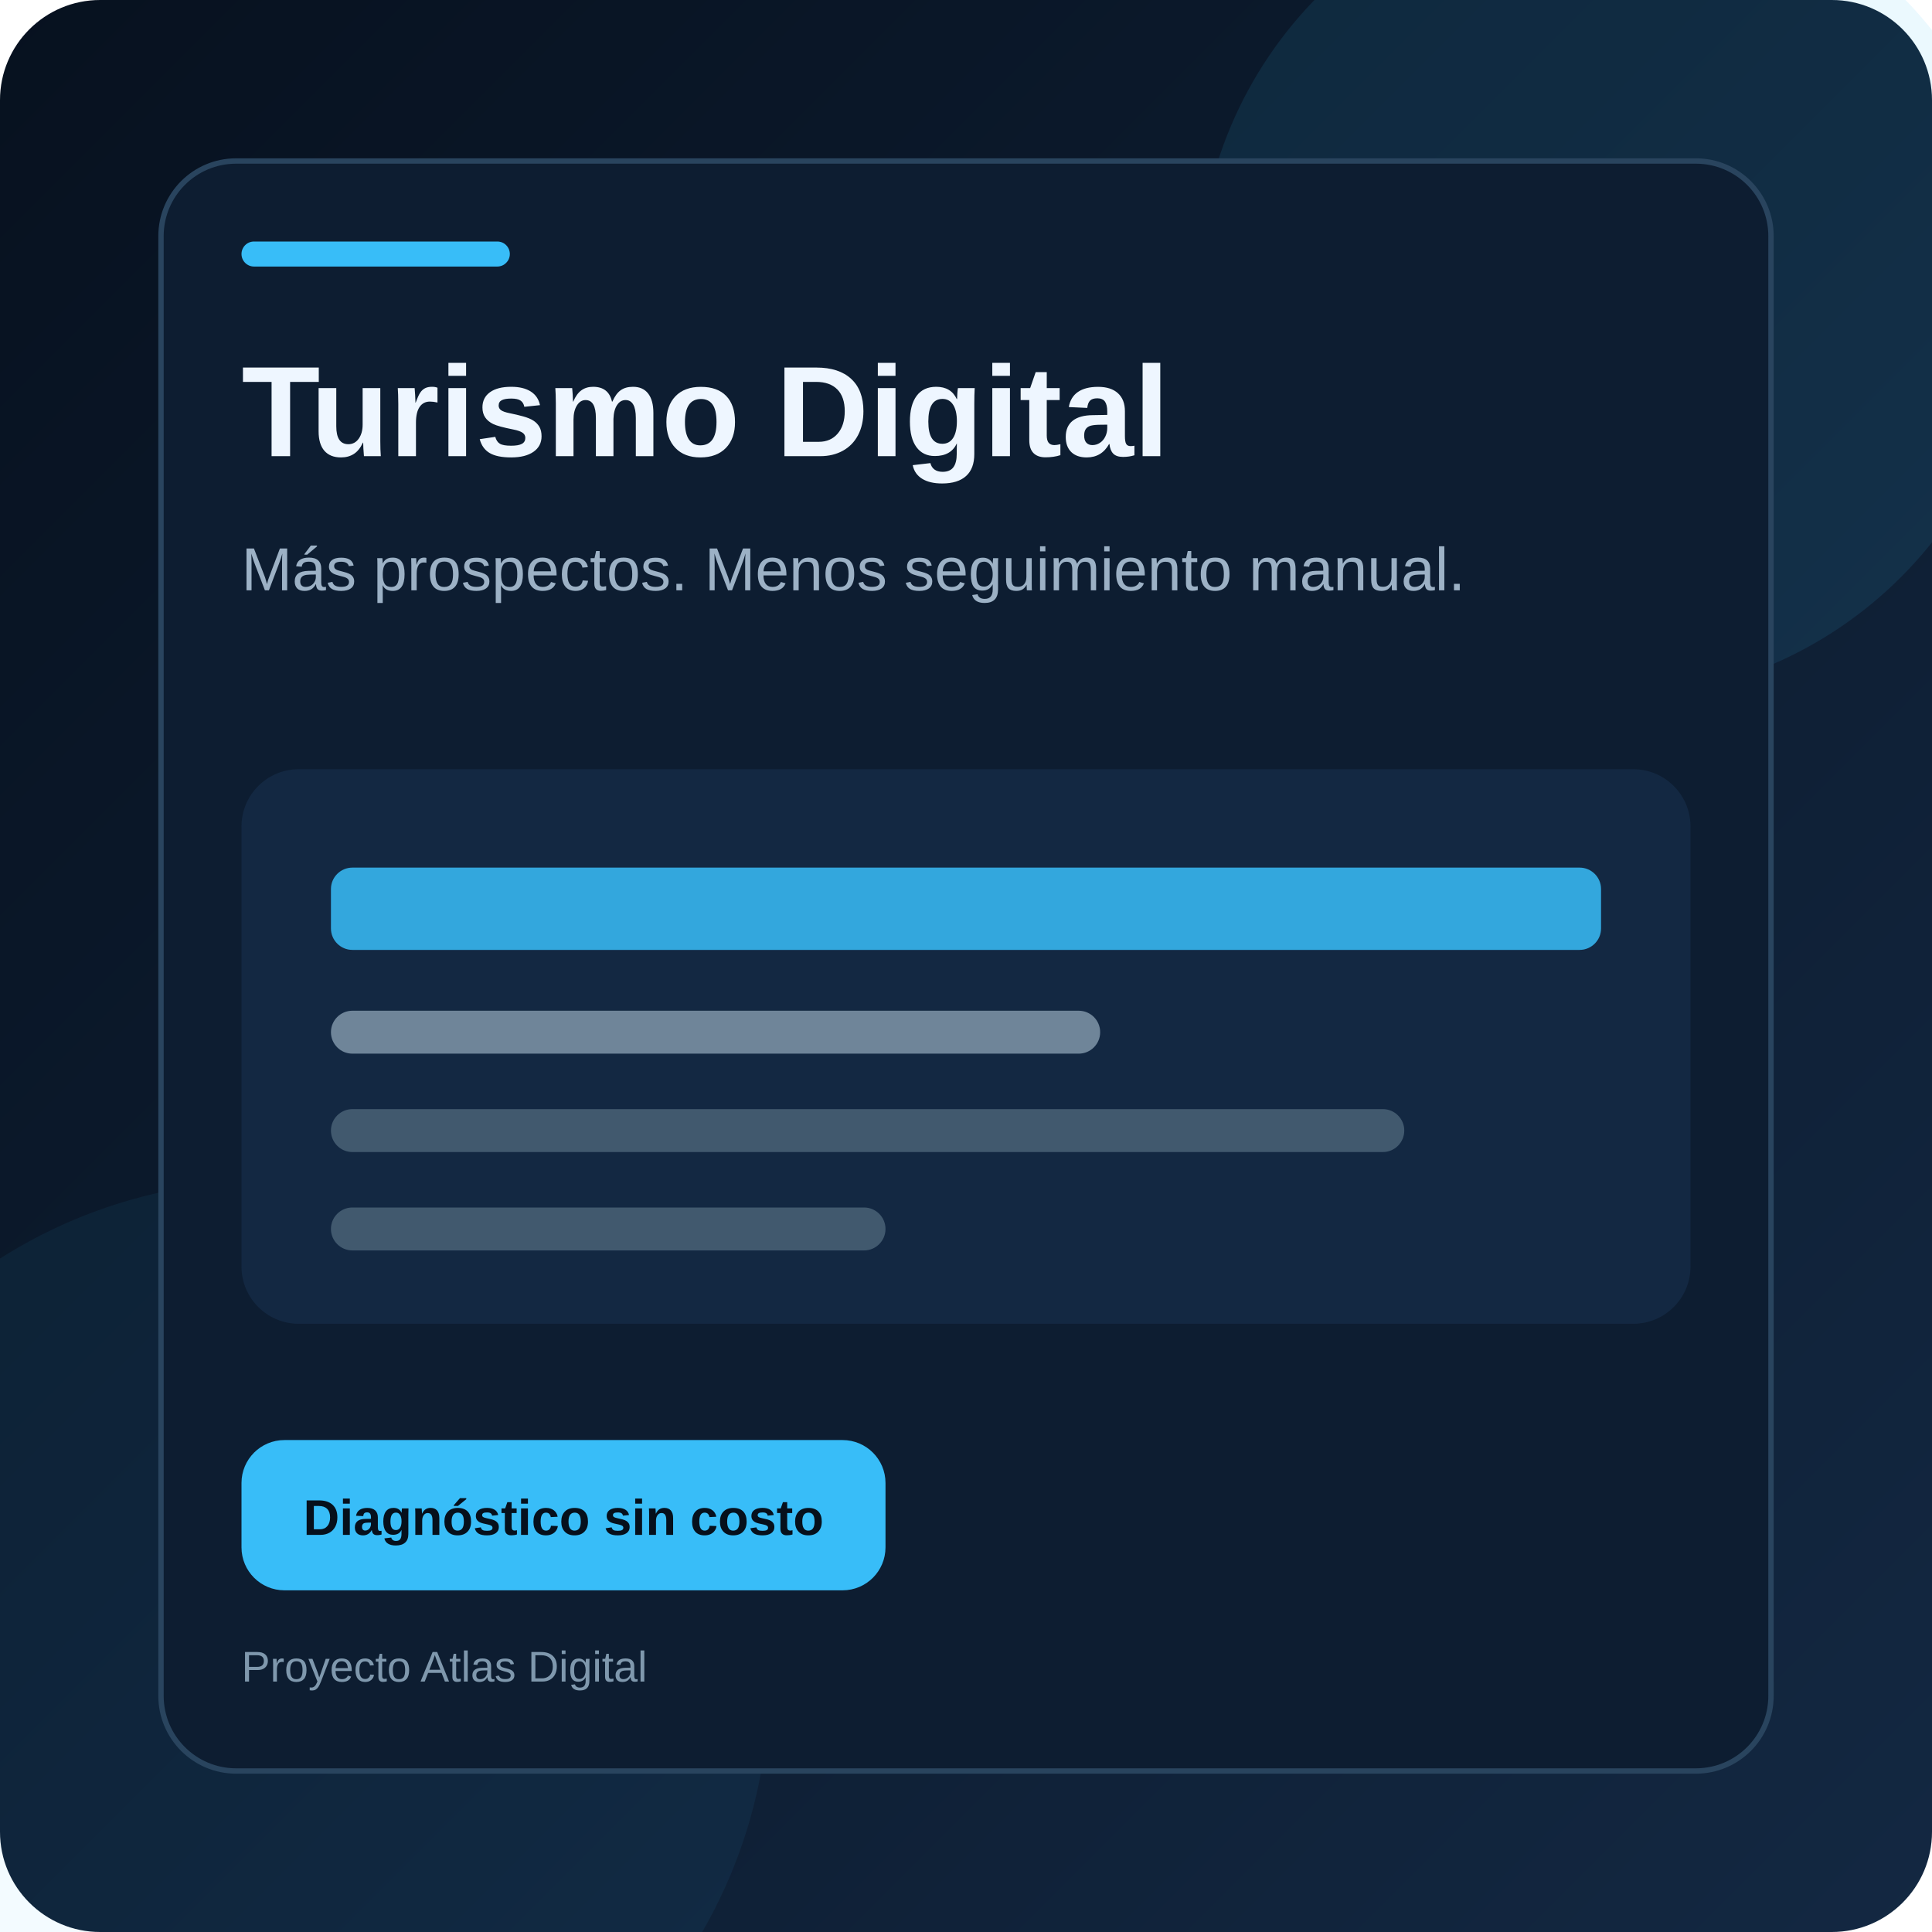
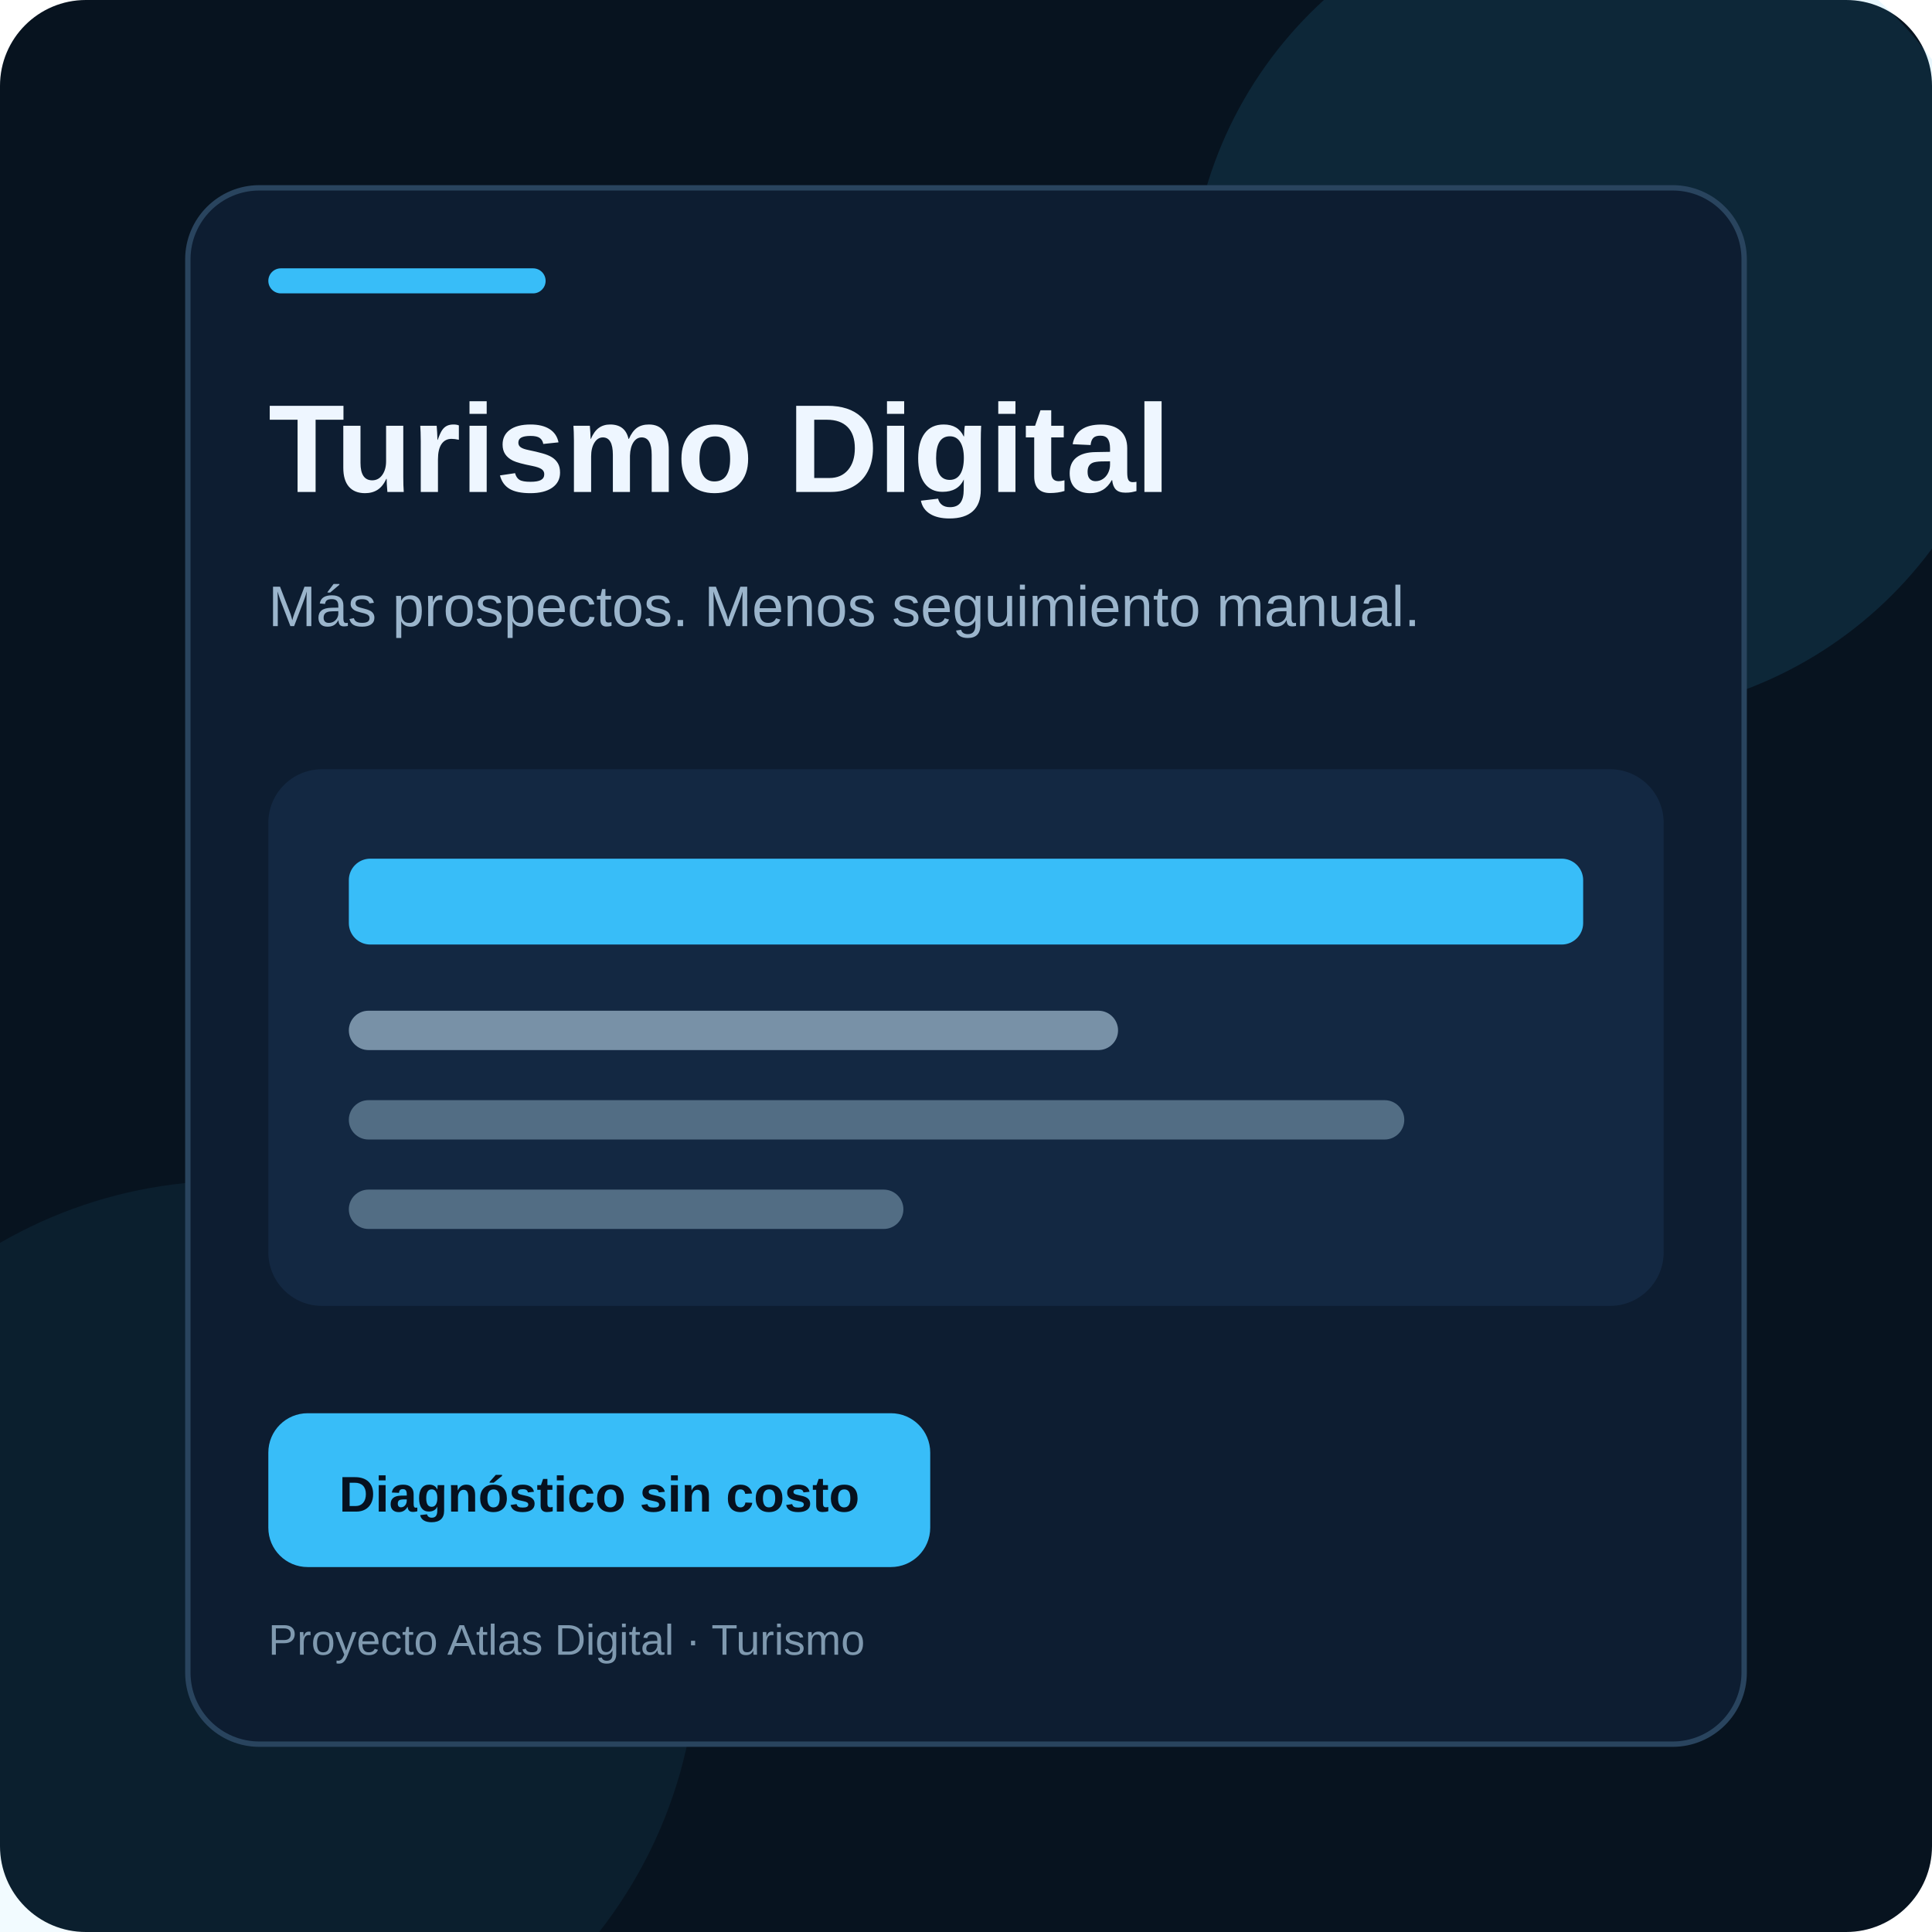
<svg xmlns="http://www.w3.org/2000/svg" viewBox="0 0 1080 1080">
-   <defs>
-     <linearGradient id="bg" x1="0" y1="0" x2="1" y2="1">
-       <stop stop-color="#07111f" />
-       <stop offset="1" stop-color="#132842" />
-     </linearGradient>
-   </defs>
-   <rect width="1080" height="1080" rx="56" fill="url(#bg)" />
-   <circle cx="900" cy="160" r="230" fill="#38bdf8" opacity=".10" />
-   <circle cx="150" cy="940" r="280" fill="#38bdf8" opacity=".06" />
-   <rect x="90" y="90" width="900" height="900" rx="42" fill="#0d1d31" stroke="#29445e" stroke-width="3" />
-   <rect x="135" y="135" width="150" height="14" rx="7" fill="#38bdf8" />
-   <text x="135" y="255" fill="#eef6ff" font-family="Arial" font-size="72" font-weight="700">Turismo Digital</text>
-   <text x="135" y="330" fill="#9cb1c5" font-family="Arial" font-size="34">Más prospectos. Menos seguimiento manual.</text>
-   <rect x="135" y="430" width="810" height="310" rx="32" fill="#132842" />
-   <rect x="185" y="485" width="710" height="46" rx="12" fill="#38bdf8" opacity=".85" />
-   <rect x="185" y="565" width="430" height="24" rx="12" fill="#6f8599" />
-   <rect x="185" y="620" width="600" height="24" rx="12" fill="#41596e" />
-   <rect x="185" y="675" width="310" height="24" rx="12" fill="#41596e" />
-   <rect x="135" y="805" width="360" height="84" rx="24" fill="#38bdf8" />
-   <text x="315" y="858" text-anchor="middle" fill="#06101c" font-family="Arial" font-size="28" font-weight="700">Diagnóstico sin costo</text>
-   <text x="135" y="940" fill="#7f98ad" font-family="Arial" font-size="24">Proyecto Atlas Digital</text>
+   <rect width="1080" height="1080" rx="48" fill="#07131f" />
+   <circle cx="895" cy="170" r="230" fill="#38bdf8" opacity=".12" />
+   <circle cx="130" cy="920" r="260" fill="#38bdf8" opacity=".07" />
+   <rect x="105" y="105" width="870" height="870" rx="40" fill="#0d1d31" stroke="#29445e" stroke-width="3" />
+   <rect x="150" y="150" width="155" height="14" rx="7" fill="#38bdf8" />
+   <text x="150" y="275" fill="#eef6ff" font-family="Arial" font-size="70" font-weight="700">Turismo Digital</text>
+   <text x="150" y="350" fill="#9bb5cc" font-family="Arial" font-size="32">Más prospectos. Menos seguimiento manual.</text>
+   <rect x="150" y="430" width="780" height="300" rx="30" fill="#132842" />
+   <rect x="195" y="480" width="690" height="48" rx="12" fill="#38bdf8" />
+   <rect x="195" y="565" width="430" height="22" rx="11" fill="#7891a7" />
+   <rect x="195" y="615" width="590" height="22" rx="11" fill="#526d84" />
+   <rect x="195" y="665" width="310" height="22" rx="11" fill="#526d84" />
+   <rect x="150" y="790" width="370" height="86" rx="22" fill="#38bdf8" />
+   <text x="335" y="845" text-anchor="middle" fill="#06111f" font-family="Arial" font-size="28" font-weight="700">Diagnóstico sin costo</text>
+   <text x="150" y="925" fill="#7f99af" font-family="Arial" font-size="24">Proyecto Atlas Digital · Turismo</text>
</svg>
